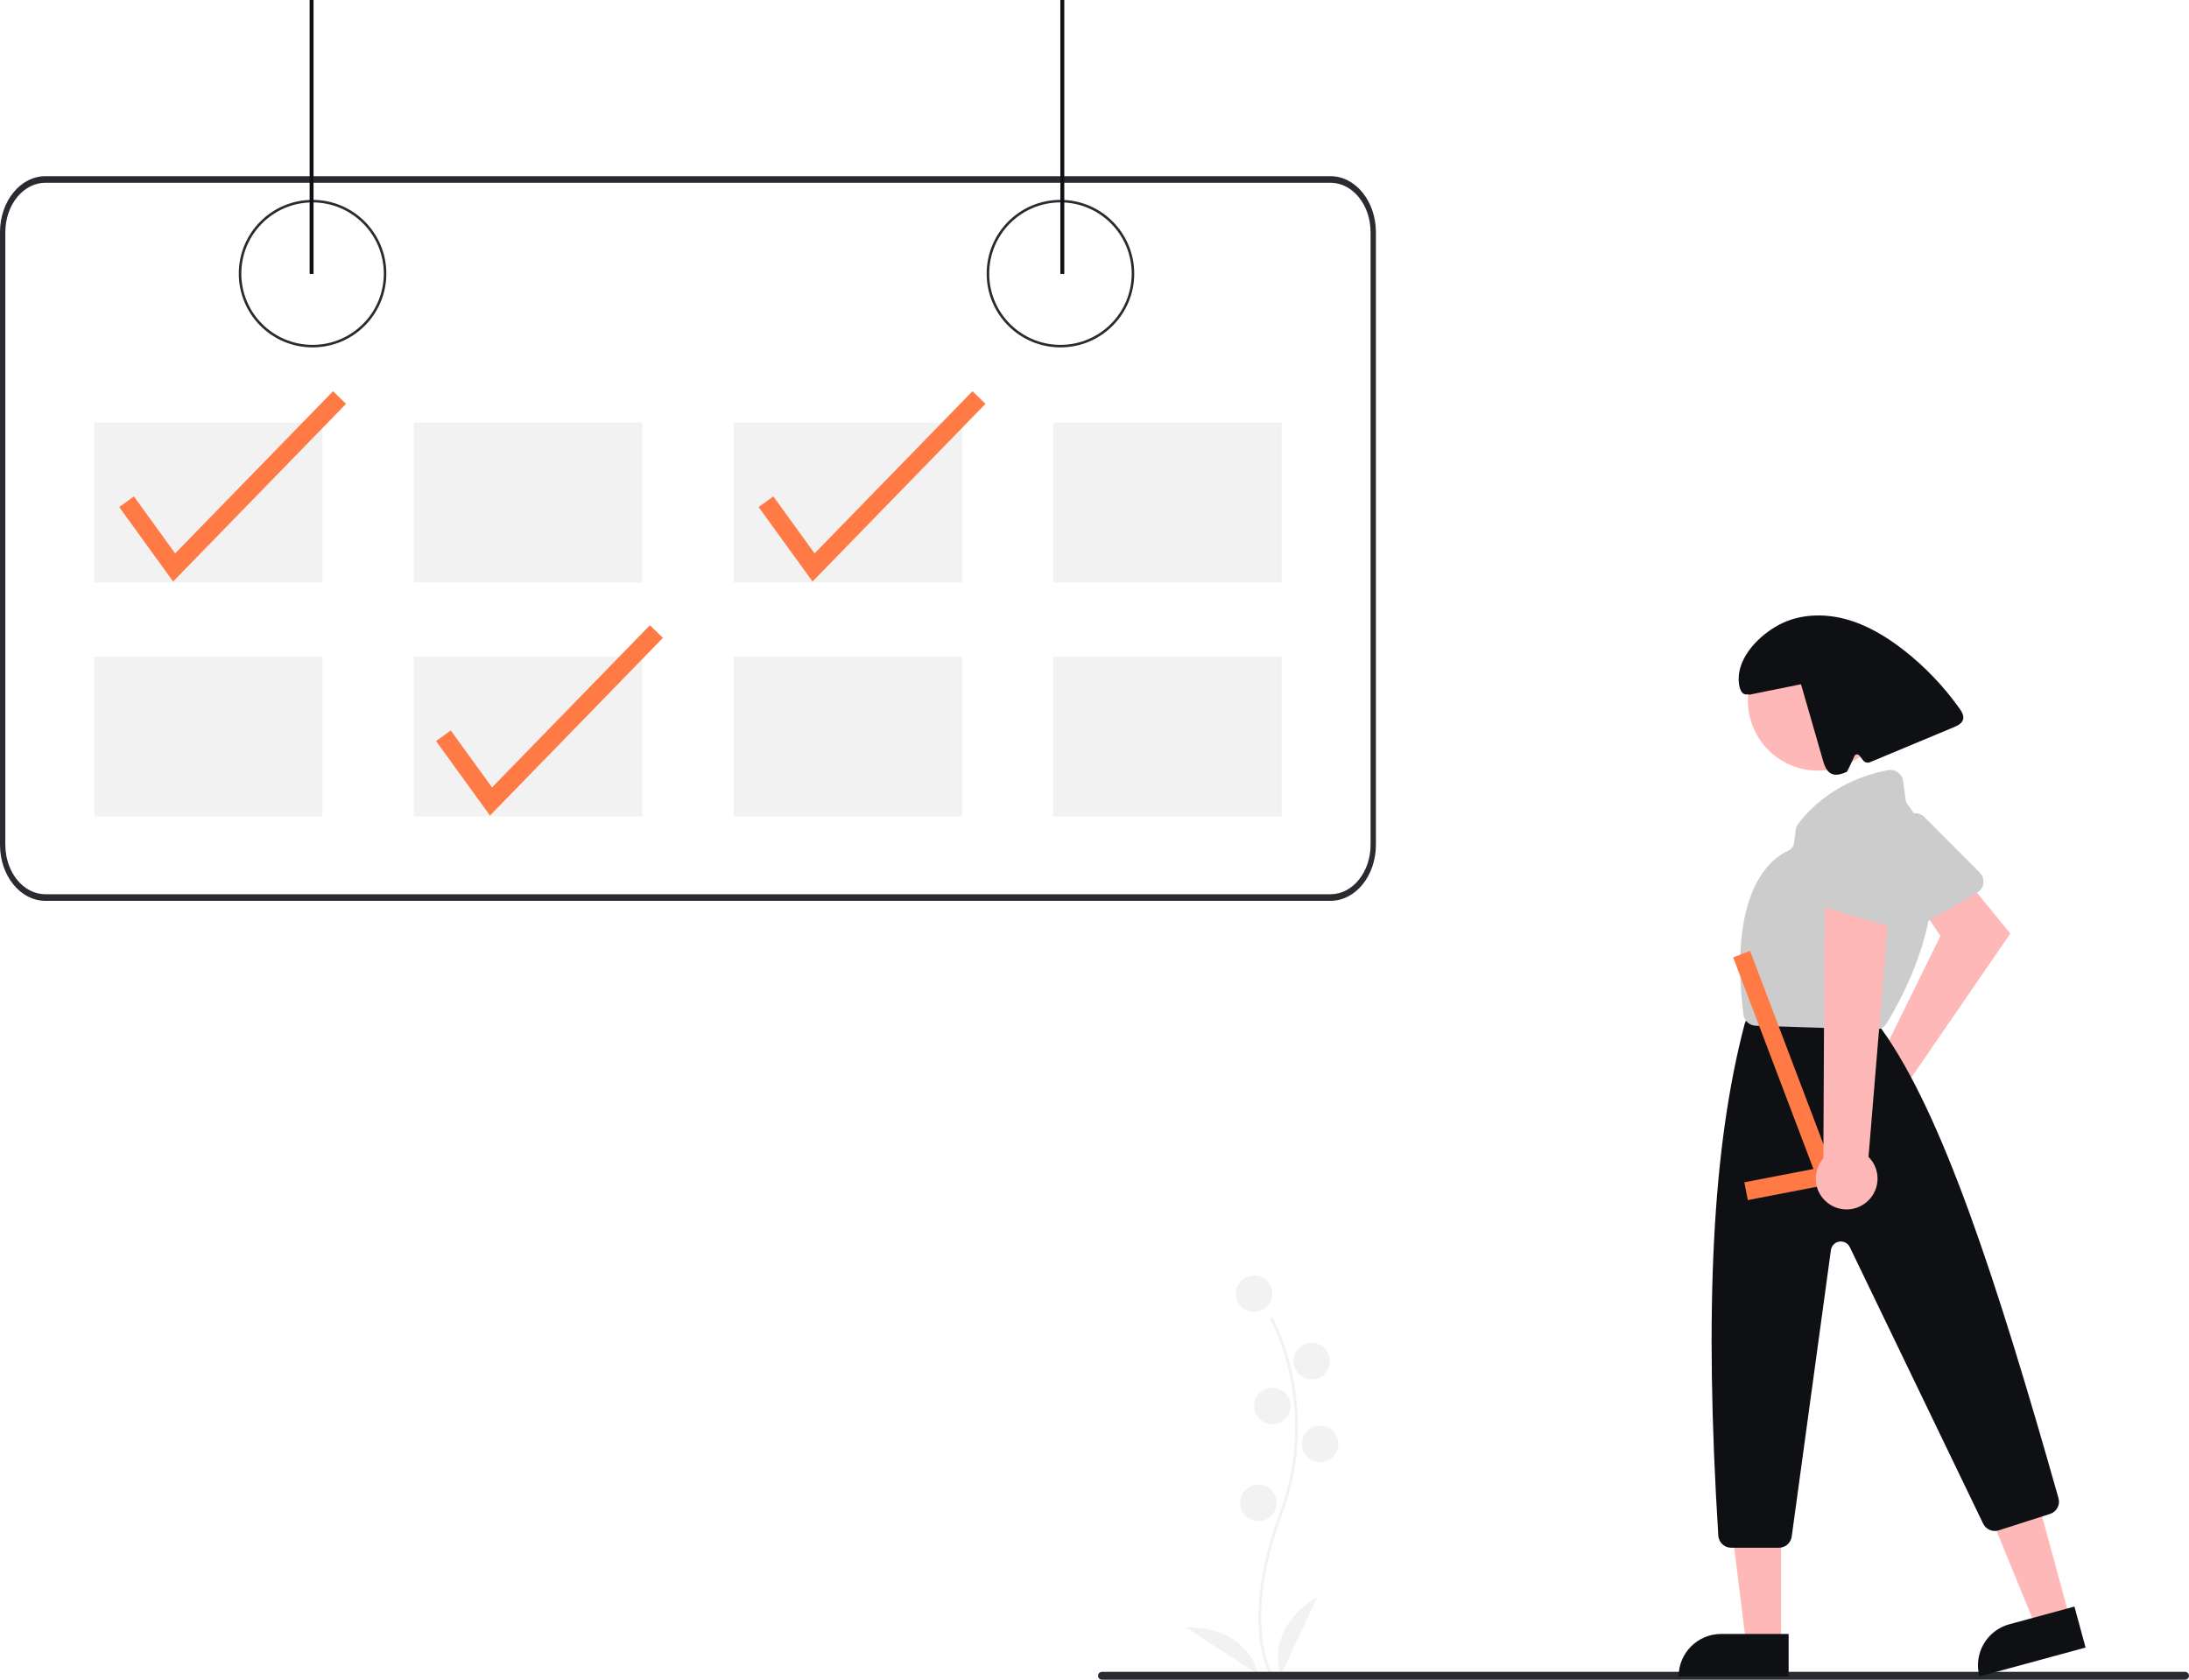
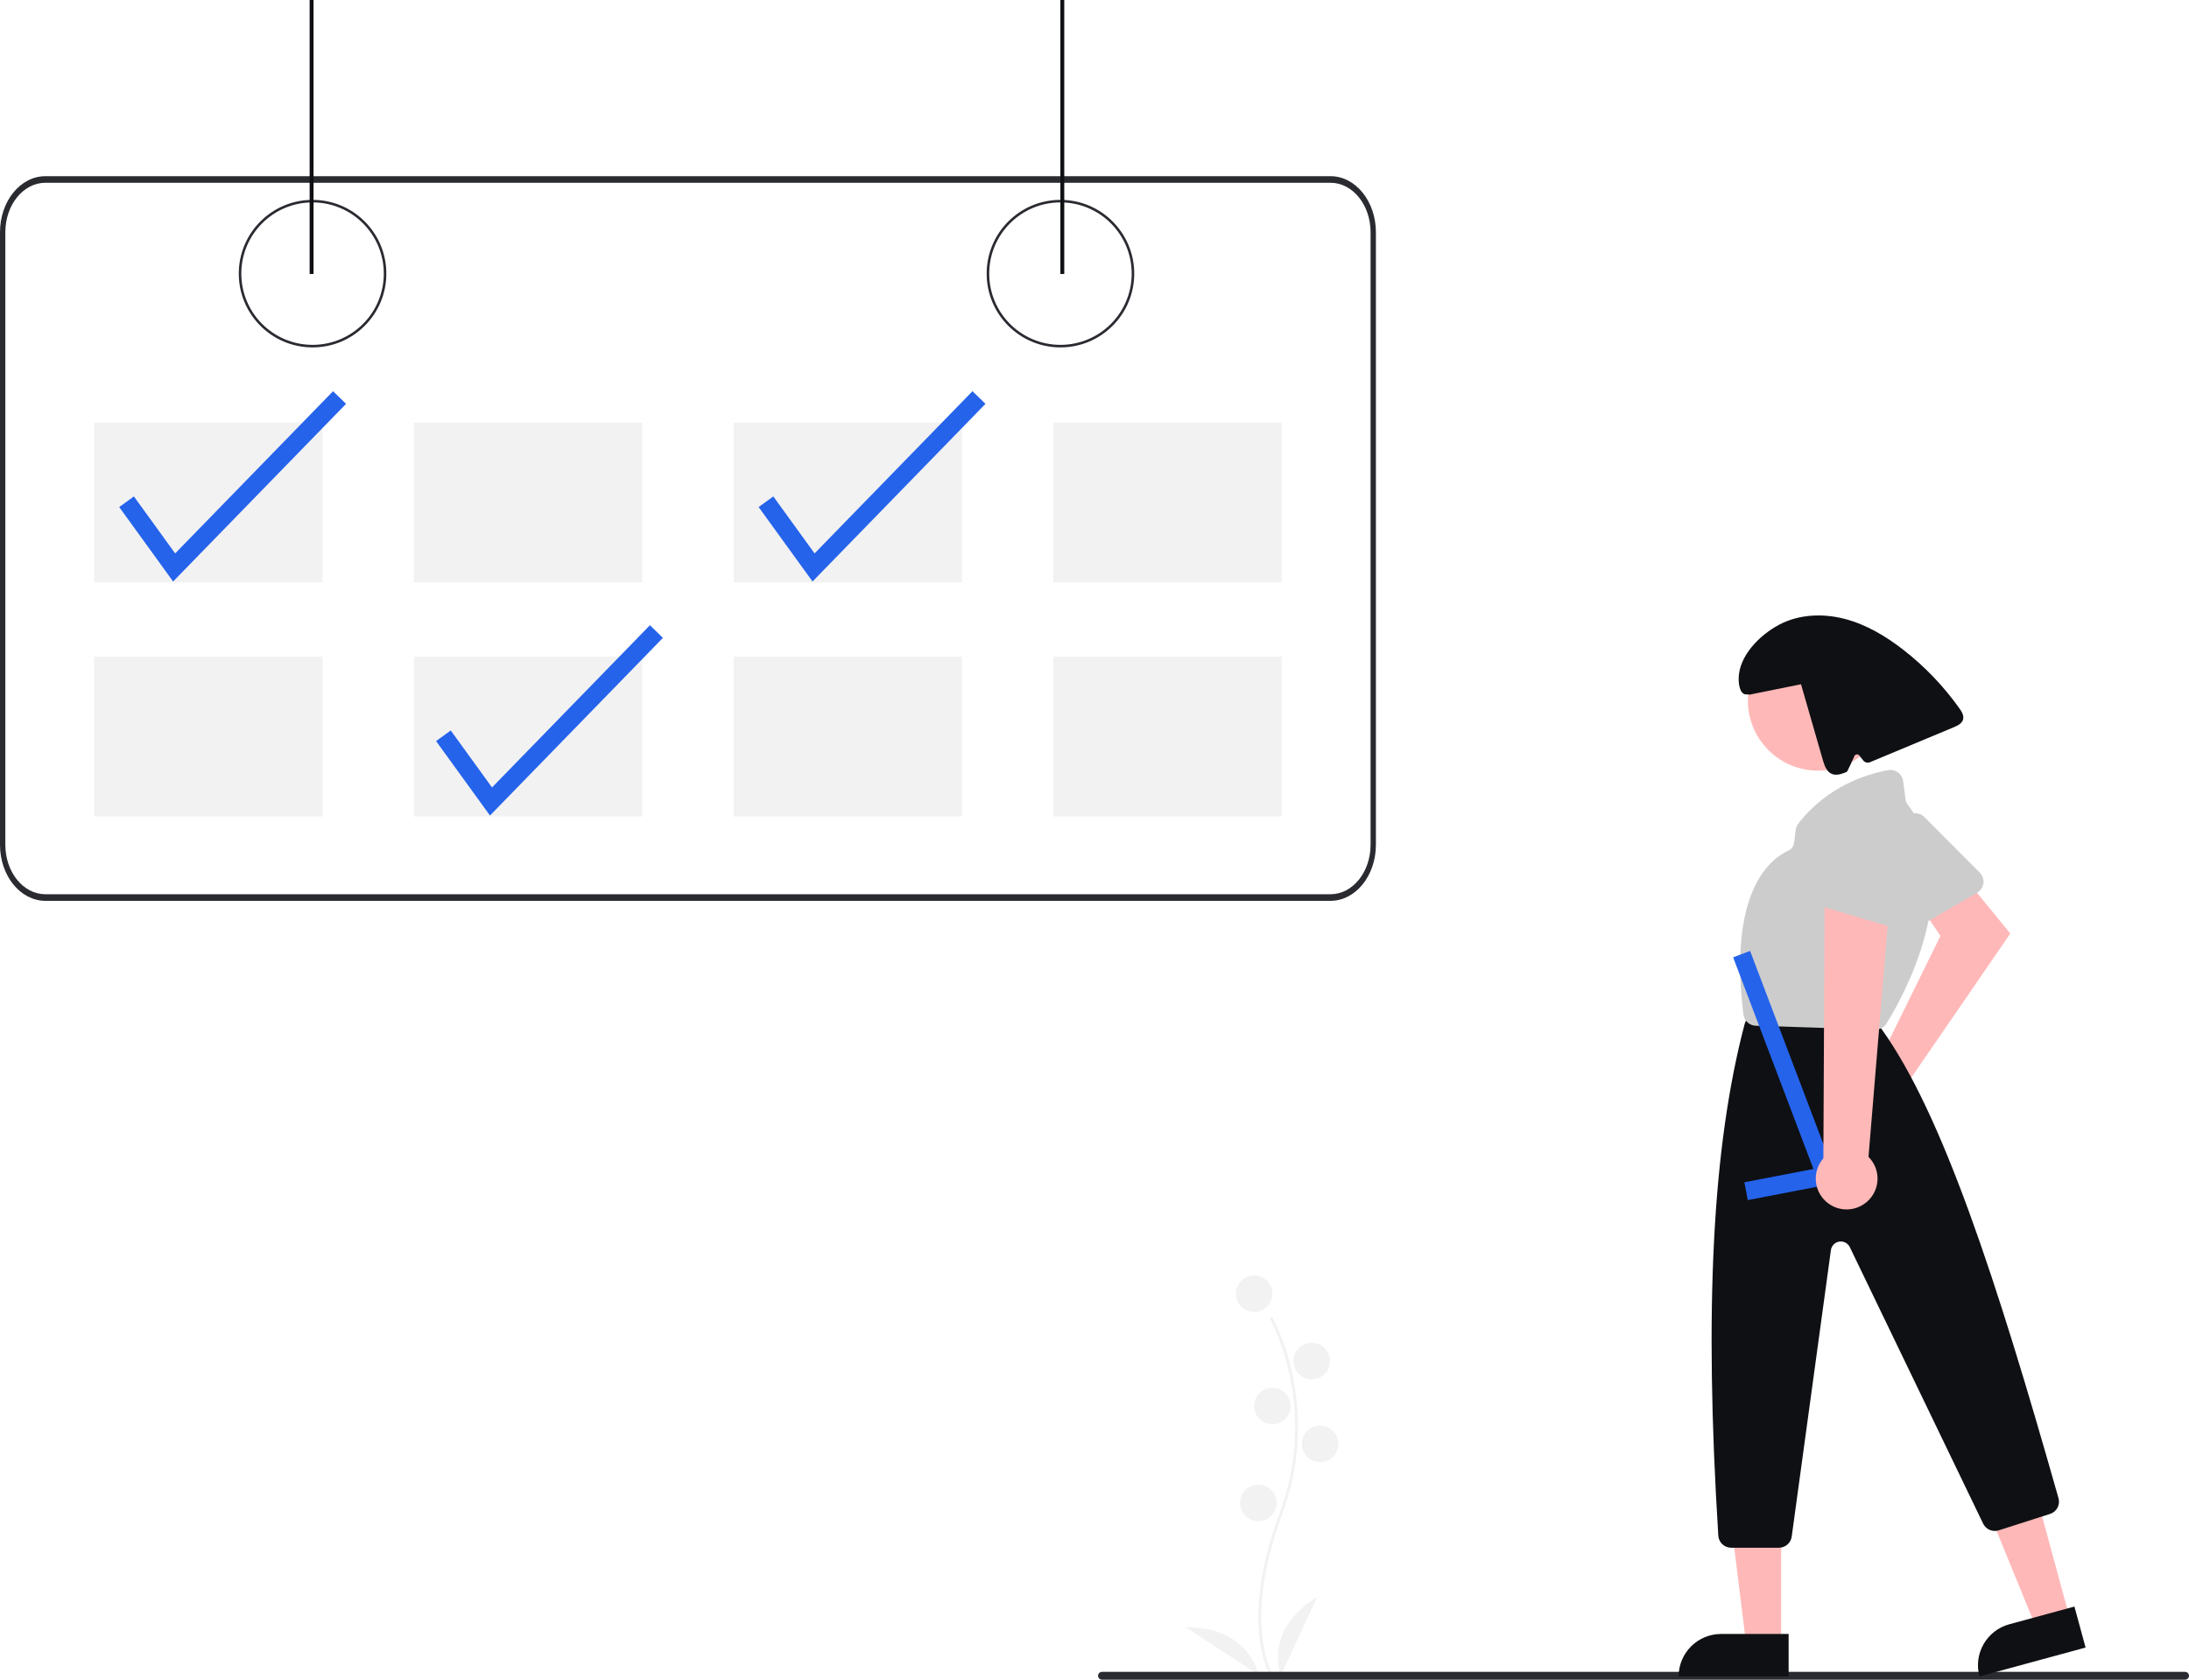
<svg xmlns="http://www.w3.org/2000/svg" id="bf661974-431d-4813-95a6-29f877b5f609" data-name="Layer 1" viewBox="0 0 766.847 588.524">
  <g id="ad541598-f069-4770-8bea-87004c1f5716" data-name="Group 7">
    <path id="f29270bb-d112-452d-932b-13393490bccd" data-name="Path 149" d="M661.4,742.552c-.111-.184-2.774-4.628-3.697-13.854-.846-8.465-.302-22.733,7.098-42.636,14.019-37.705-3.231-68.127-3.407-68.43l.851-.494a75.598,75.598,0,0,1,7.125,20.184,88.057,88.057,0,0,1-3.647,49.082c-13.994,37.641-3.59,55.459-3.484,55.635Z" transform="translate(-216.5766 -155.738)" fill="#f2f2f2" />
    <circle id="fcebc901-c108-48a2-87e5-7ddb6540303c" data-name="Ellipse 19" cx="439.342" cy="453.287" r="6.393" fill="#f2f2f2" />
    <circle id="b5fd1405-e948-4f51-8090-73404e30ab37" data-name="Ellipse 20" cx="459.505" cy="476.892" r="6.393" fill="#f2f2f2" />
    <circle id="ac970879-223f-419f-9066-0afbab83f669" data-name="Ellipse 21" cx="445.735" cy="492.629" r="6.393" fill="#f2f2f2" />
    <circle id="a05fe744-c6b8-499a-b570-83da982f4ab7" data-name="Ellipse 22" cx="462.456" cy="505.907" r="6.393" fill="#f2f2f2" />
    <circle id="aa7e6742-c9e7-4b11-83e1-b132a19c1cd6" data-name="Ellipse 23" cx="440.817" cy="526.562" r="6.393" fill="#f2f2f2" />
    <path id="b97b0dec-9dc3-4d20-978e-1db07813fbb6" data-name="Path 150" d="M665.262,742.785s-6.393-15.737,12.786-27.54Z" transform="translate(-216.5766 -155.738)" fill="#f2f2f2" />
    <path id="adf0fd01-34d6-447b-82cb-31f3ba0f5028" data-name="Path 151" d="M657.401,742.502s-2.91-16.735-25.429-16.591Z" transform="translate(-216.5766 -155.738)" fill="#f2f2f2" />
  </g>
  <path id="ab4f3350-d584-452d-9eac-b0b73bd1c74e" data-name="Path 140" d="M326.072,277.457a25.846,25.846,0,1,1,25.846-25.846,25.846,25.846,0,0,1-25.846,25.846Zm0-50.8a24.955,24.955,0,1,0,24.955,24.955,24.955,24.955,0,0,0-24.955-24.955Z" transform="translate(-216.5766 -155.738)" fill="#2A2B31" />
  <path id="b38c2432-9b55-44a1-a6c5-37f262cb8526" data-name="Path 174" d="M588.072,277.457a25.846,25.846,0,1,1,25.846-25.846,25.846,25.846,0,0,1-25.846,25.846Zm0-50.8a24.955,24.955,0,1,0,24.955,24.955,24.955,24.955,0,0,0-24.955-24.955Z" transform="translate(-216.5766 -155.738)" fill="#2A2B31" />
  <path id="b9a1c0cd-2b1d-41a9-871b-afddc5e936af" data-name="Path 146" d="M682.702,217.47h-450.245c-8.765.015-15.868,8.79-15.88,19.62V451.747c.012,10.829,7.115,19.6,15.88,19.62h450.245c8.765-.015,15.868-8.79,15.88-19.62V237.089c-.012-10.829-7.115-19.6-15.88-19.62Zm14.014,234.277c-.01,9.556-6.277,17.3-14.012,17.311h-450.247c-7.735-.012-14-7.755-14.012-17.311V237.089c.009-9.556,6.277-17.3,14.012-17.311h450.245c7.735.012,14,7.755,14.012,17.311Z" transform="translate(-216.5766 -155.738)" fill="#2A2B31" />
  <rect id="a89ccb60-c26f-4785-b3c5-3332740adbf1" data-name="Rectangle 21" x="33" y="148.068" width="80" height="56" fill="#f2f2f2" />
  <rect id="b7e05322-8b5b-4202-896a-d010557e20ee" data-name="Rectangle 30" x="145" y="148.068" width="80" height="56" fill="#f2f2f2" />
  <rect id="ad37576e-0400-4032-9a23-fea9f12fbce1" data-name="Rectangle 31" x="257" y="148.068" width="80" height="56" fill="#f2f2f2" />
  <rect id="aa533c7f-257d-4f82-9a34-f3791ed05f8e" data-name="Rectangle 32" x="369" y="148.068" width="80" height="56" fill="#f2f2f2" />
  <rect id="ab695b59-e86b-4a87-812a-08bf740c05b4" data-name="Rectangle 33" x="33" y="230.068" width="80" height="56" fill="#f2f2f2" />
  <rect id="a6c88313-aaf4-41f2-8928-a742f49a0902" data-name="Rectangle 34" x="145" y="230.068" width="80" height="56" fill="#f2f2f2" />
  <rect id="f58c3339-a4c0-4d62-ba2a-e54ff2bf716d" data-name="Rectangle 35" x="257" y="230.068" width="80" height="56" fill="#f2f2f2" />
  <rect id="a422fb6a-8004-41fc-ab64-b502da5703c1" data-name="Rectangle 36" x="369" y="230.068" width="80" height="56" fill="#f2f2f2" />
-   <path id="e86106fc-25bd-447d-bb7e-e20bb3b23e30" data-name="Path 168" d="M388.226,441.48l-18.885-26.081,5.144-3.724,14.456,19.963,55.317-56.832,4.55,4.43Z" transform="translate(-216.5766 -155.738)" fill="#FF7A45" />
-   <path id="aa2d9f48-069a-485a-b75e-c70dd332b5e8" data-name="Path 176" d="M501.226,359.48l-18.885-26.081,5.144-3.724,14.456,19.963,55.317-56.832,4.55,4.43Z" transform="translate(-216.5766 -155.738)" fill="#FF7A45" />
+   <path id="e86106fc-25bd-447d-bb7e-e20bb3b23e30" data-name="Path 168" d="M388.226,441.48l-18.885-26.081,5.144-3.724,14.456,19.963,55.317-56.832,4.55,4.43Z" transform="translate(-216.5766 -155.738)" fill="#2563EB" />
+   <path id="aa2d9f48-069a-485a-b75e-c70dd332b5e8" data-name="Path 176" d="M501.226,359.48l-18.885-26.081,5.144-3.724,14.456,19.963,55.317-56.832,4.55,4.43Z" transform="translate(-216.5766 -155.738)" fill="#2563EB" />
  <rect id="a17708df-8f3a-464e-8619-6278c337a09b" data-name="Rectangle 38" x="108.469" width="1.367" height="95.99" fill="#0F1013" />
  <rect id="e9aa34a1-352e-42c8-a0fd-7deef0e48a7e" data-name="Rectangle 40" x="371.469" width="1.367" height="95.99" fill="#0F1013" />
  <path id="fc392f67-ef8a-4310-beff-ce5a3a27e5fb" data-name="Path 88" d="M981.958,744.259h-379.251a1.375,1.375,0,1,1,0-2.744h379.251a1.375,1.375,0,1,1,0,2.744Z" transform="translate(-216.5766 -155.738)" fill="#2A2B31" />
-   <path id="ba3ff805-5da2-4d08-bd39-7111d50a55d9" data-name="Path 238" d="M277.226,359.48l-18.885-26.081,5.144-3.724,14.456,19.963,55.317-56.832,4.55,4.43Z" transform="translate(-216.5766 -155.738)" fill="#FF7A45" />
+   <path id="ba3ff805-5da2-4d08-bd39-7111d50a55d9" data-name="Path 238" d="M277.226,359.48l-18.885-26.081,5.144-3.724,14.456,19.963,55.317-56.832,4.55,4.43Z" transform="translate(-216.5766 -155.738)" fill="#2563EB" />
  <g id="b4e7e83f-48c8-42d0-a802-1200052d292a" data-name="Group 8">
    <path id="bdecccf6-f579-4d39-b60a-bacda51b23df" data-name="Path 200" d="M872.826,528.524a10.531,10.531,0,0,1,1.621-.347l21.9-44.5-6.686-10.023,13.807-12.067,17.357,21.24-35.351,51.448a10.5,10.5,0,1,1-12.648-5.751Z" transform="translate(-216.5766 -155.738)" fill="#ffb8b8" />
    <path id="b851710e-73ca-4439-b312-82ecd7f1d520" data-name="Path 201" d="M910.209,467.742a4.513,4.513,0,0,1-1.016.8l-22.406,12.989a4.5,4.5,0,0,1-6.15-1.637q-.094-.162-.174-.331l-10.9-23.023a4.476,4.476,0,0,1,1.537-5.645l13.889-9.448a4.5,4.5,0,0,1,5.718.544l19.413,19.481a4.5,4.5,0,0,1,.086,6.269Z" transform="translate(-216.5766 -155.738)" fill="#ccc" />
    <path id="ad151a06-cd68-422d-8460-5ec9215ef0ce" data-name="Path 202" d="M941.669,722.713l-11.83,3.219-18.045-44.1,17.46-4.751Z" transform="translate(-216.5766 -155.738)" fill="#ffb8b8" />
    <path id="a741d46f-b26c-45f0-81fb-c6a01d8961c3" data-name="Path 203" d="M920.472,724.845l22.814-6.207,3.907,14.361L910.015,743.115a14.887,14.887,0,0,1,10.456-18.273h0Z" transform="translate(-216.5766 -155.738)" fill="#0F1013" />
    <path id="b643b79b-b2db-4e0a-a6b9-2a26cd7af685" data-name="Path 204" d="M840.538,731.74h-12.261l-5.833-47.288h18.094Z" transform="translate(-216.5766 -155.738)" fill="#ffb8b8" />
    <path id="a8551279-f8d8-4e53-ac0b-f4d7d43df3e0" data-name="Path 205" d="M819.521,728.236h23.644v14.888H804.634a14.887,14.887,0,0,1,14.886-14.888Z" transform="translate(-216.5766 -155.738)" fill="#0F1013" />
    <circle id="ffb0ed30-f7ca-4f01-bb29-dfb3f0108b7e" data-name="Ellipse 33" cx="636.878" cy="245.451" r="24.561" fill="#ffb8b8" />
    <path id="fe8d7a91-2eb0-4840-bbb3-2ac5f6694a19" data-name="Path 206" d="M839.787,698.024h-16.753a4.513,4.513,0,0,1-4.5-4.223c-4.992-79.361-2.072-136.289,9.19-179.153a4.692,4.692,0,0,1,.182-.552l.9-2.243a4.479,4.479,0,0,1,4.179-2.829h34.452a4.493,4.493,0,0,1,3.417,1.571l4.679,5.46c.091.106.177.215.259.329,21.1,29.426,40.011,86.954,61.912,164.278a4.485,4.485,0,0,1-2.958,5.517l-18,5.762a4.524,4.524,0,0,1-5.425-2.332l-46.723-96.907a3.5,3.5,0,0,0-6.62,1.046L844.246,694.133A4.517,4.517,0,0,1,839.787,698.024Z" transform="translate(-216.5766 -155.738)" fill="#0F1013" />
    <path id="ac260d39-3f12-4112-9245-19e088f5ff96" data-name="Path 207" d="M873.645,516.455h-.141l-41.851-1.324a4.485,4.485,0,0,1-4.329-3.954c-5.3-42.941,9.244-54.445,15.746-57.4a3.46,3.46,0,0,0,2.012-2.743l.563-4.5a4.483,4.483,0,0,1,.889-2.186c10.194-13.205,24.113-17.434,31.5-18.778a4.493,4.493,0,0,1,5.217,3.628q.02.111.034.222l.843,6.463a3.559,3.559,0,0,0,.713,1.691c21.259,27.792-2.424,68.827-7.388,76.771h0A4.508,4.508,0,0,1,873.645,516.455Z" transform="translate(-216.5766 -155.738)" fill="#ccc" />
-     <path id="b7ced118-7cfa-4844-a3c8-435a3db4f4e2" data-name="Path 239" d="M860.476,570.127l-31.619,6.093-1.201-6.236,24.202-4.665L823.729,491.167l5.938-2.251Z" transform="translate(-216.5766 -155.738)" fill="#FF7A45" />
+     <path id="b7ced118-7cfa-4844-a3c8-435a3db4f4e2" data-name="Path 239" d="M860.476,570.127l-31.619,6.093-1.201-6.236,24.202-4.665L823.729,491.167l5.938-2.251Z" transform="translate(-216.5766 -155.738)" fill="#2563EB" />
    <path id="a52cfa20-9d3d-49ed-8bbb-6f27952576f3" data-name="Path 208" d="M903.008,403.954a97.752,97.752,0,0,0-19.505-20.42c-6.2-4.841-13.1-8.978-20.709-10.956s-16.019-1.642-22.963,2.049-14.125,11.025-14.169,18.889c-.014,2.527.629,5.945,3.117,5.508l.72.1,18.007-3.637,7.669,26.616c.539,1.87,1.262,3.961,3.037,4.758,1.672.751,3.6.043,5.3-.663.278-.116,2.668-5.482,2.668-5.482a1,1,0,0,1,1.723-.288l1.42,1.775a2,2,0,0,0,2.332.6l29.366-12.259c1.353-.565,2.865-1.3,3.257-2.715C904.648,406.468,903.82,405.1,903.008,403.954Z" transform="translate(-216.5766 -155.738)" fill="#0F1013" />
    <path id="bd21c6a3-3a01-4e11-8b47-ec36a28067e7" data-name="Path 211" d="M869.742,577.49a10.743,10.743,0,0,0,1.406-16.412l7.773-93.871-23.144,3.184-.44,91.2a10.8,10.8,0,0,0,14.4,15.9Z" transform="translate(-216.5766 -155.738)" fill="#ffb8b8" />
    <path id="b8799e3f-759a-46c3-9e68-c27b7b779f3b" data-name="Path 212" d="M880.434,480.724a4.513,4.513,0,0,1-1.28-.185l-24.846-7.308a4.5,4.5,0,0,1-3.047-5.587q.053-.179.12-.354l9.195-23.754a4.476,4.476,0,0,1,5.153-2.772l16.415,3.568a4.5,4.5,0,0,1,3.542,4.521l-.764,27.492a4.5,4.5,0,0,1-4.488,4.378Z" transform="translate(-216.5766 -155.738)" fill="#ccc" />
  </g>
</svg>
